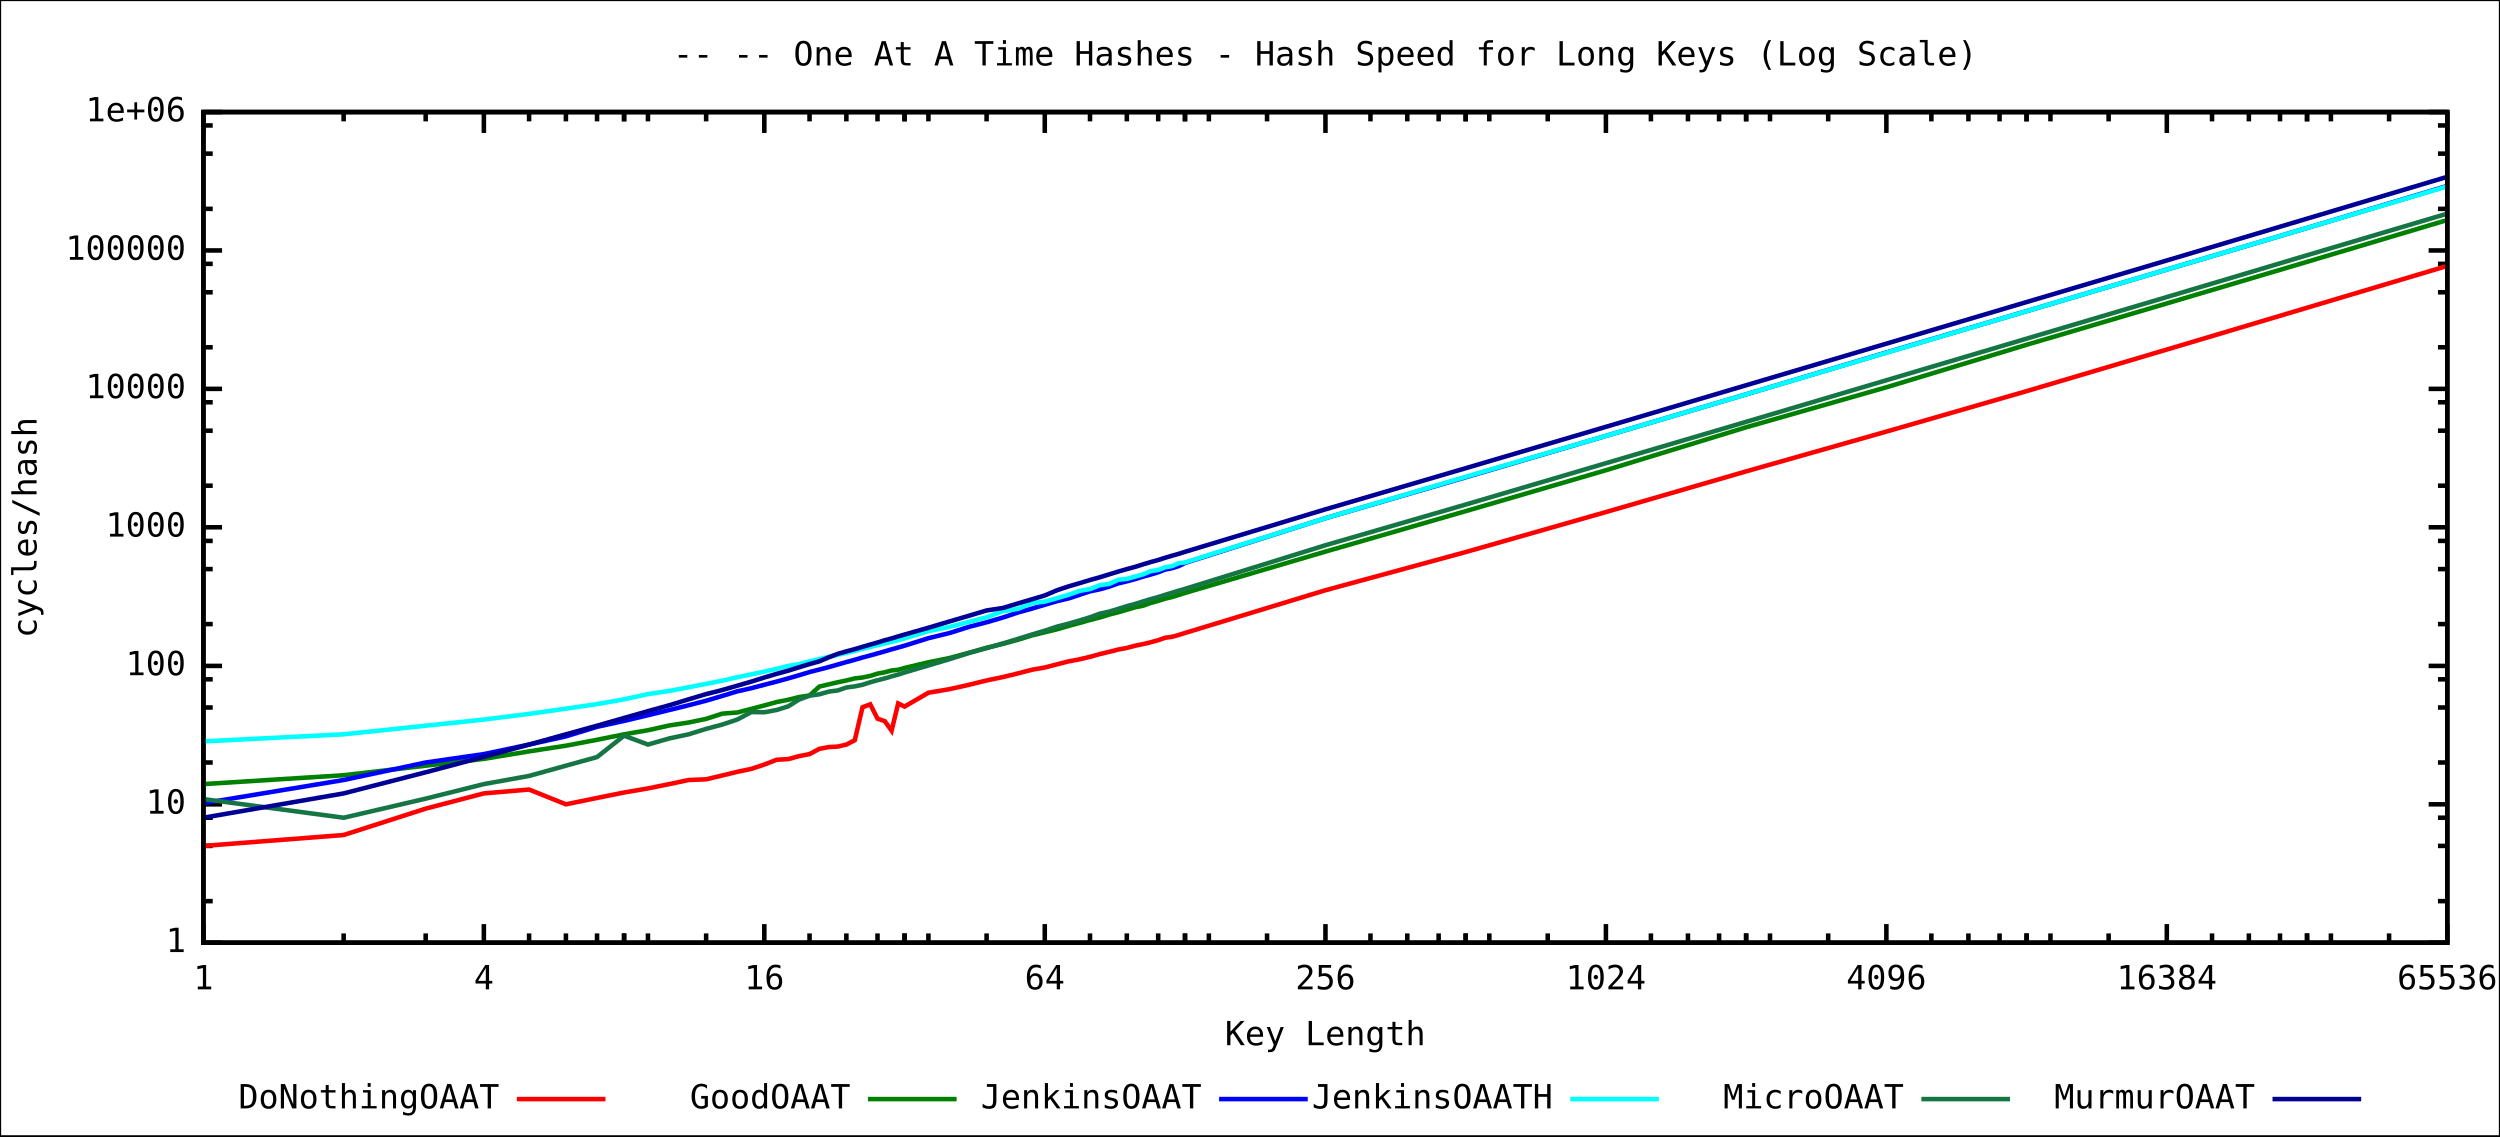
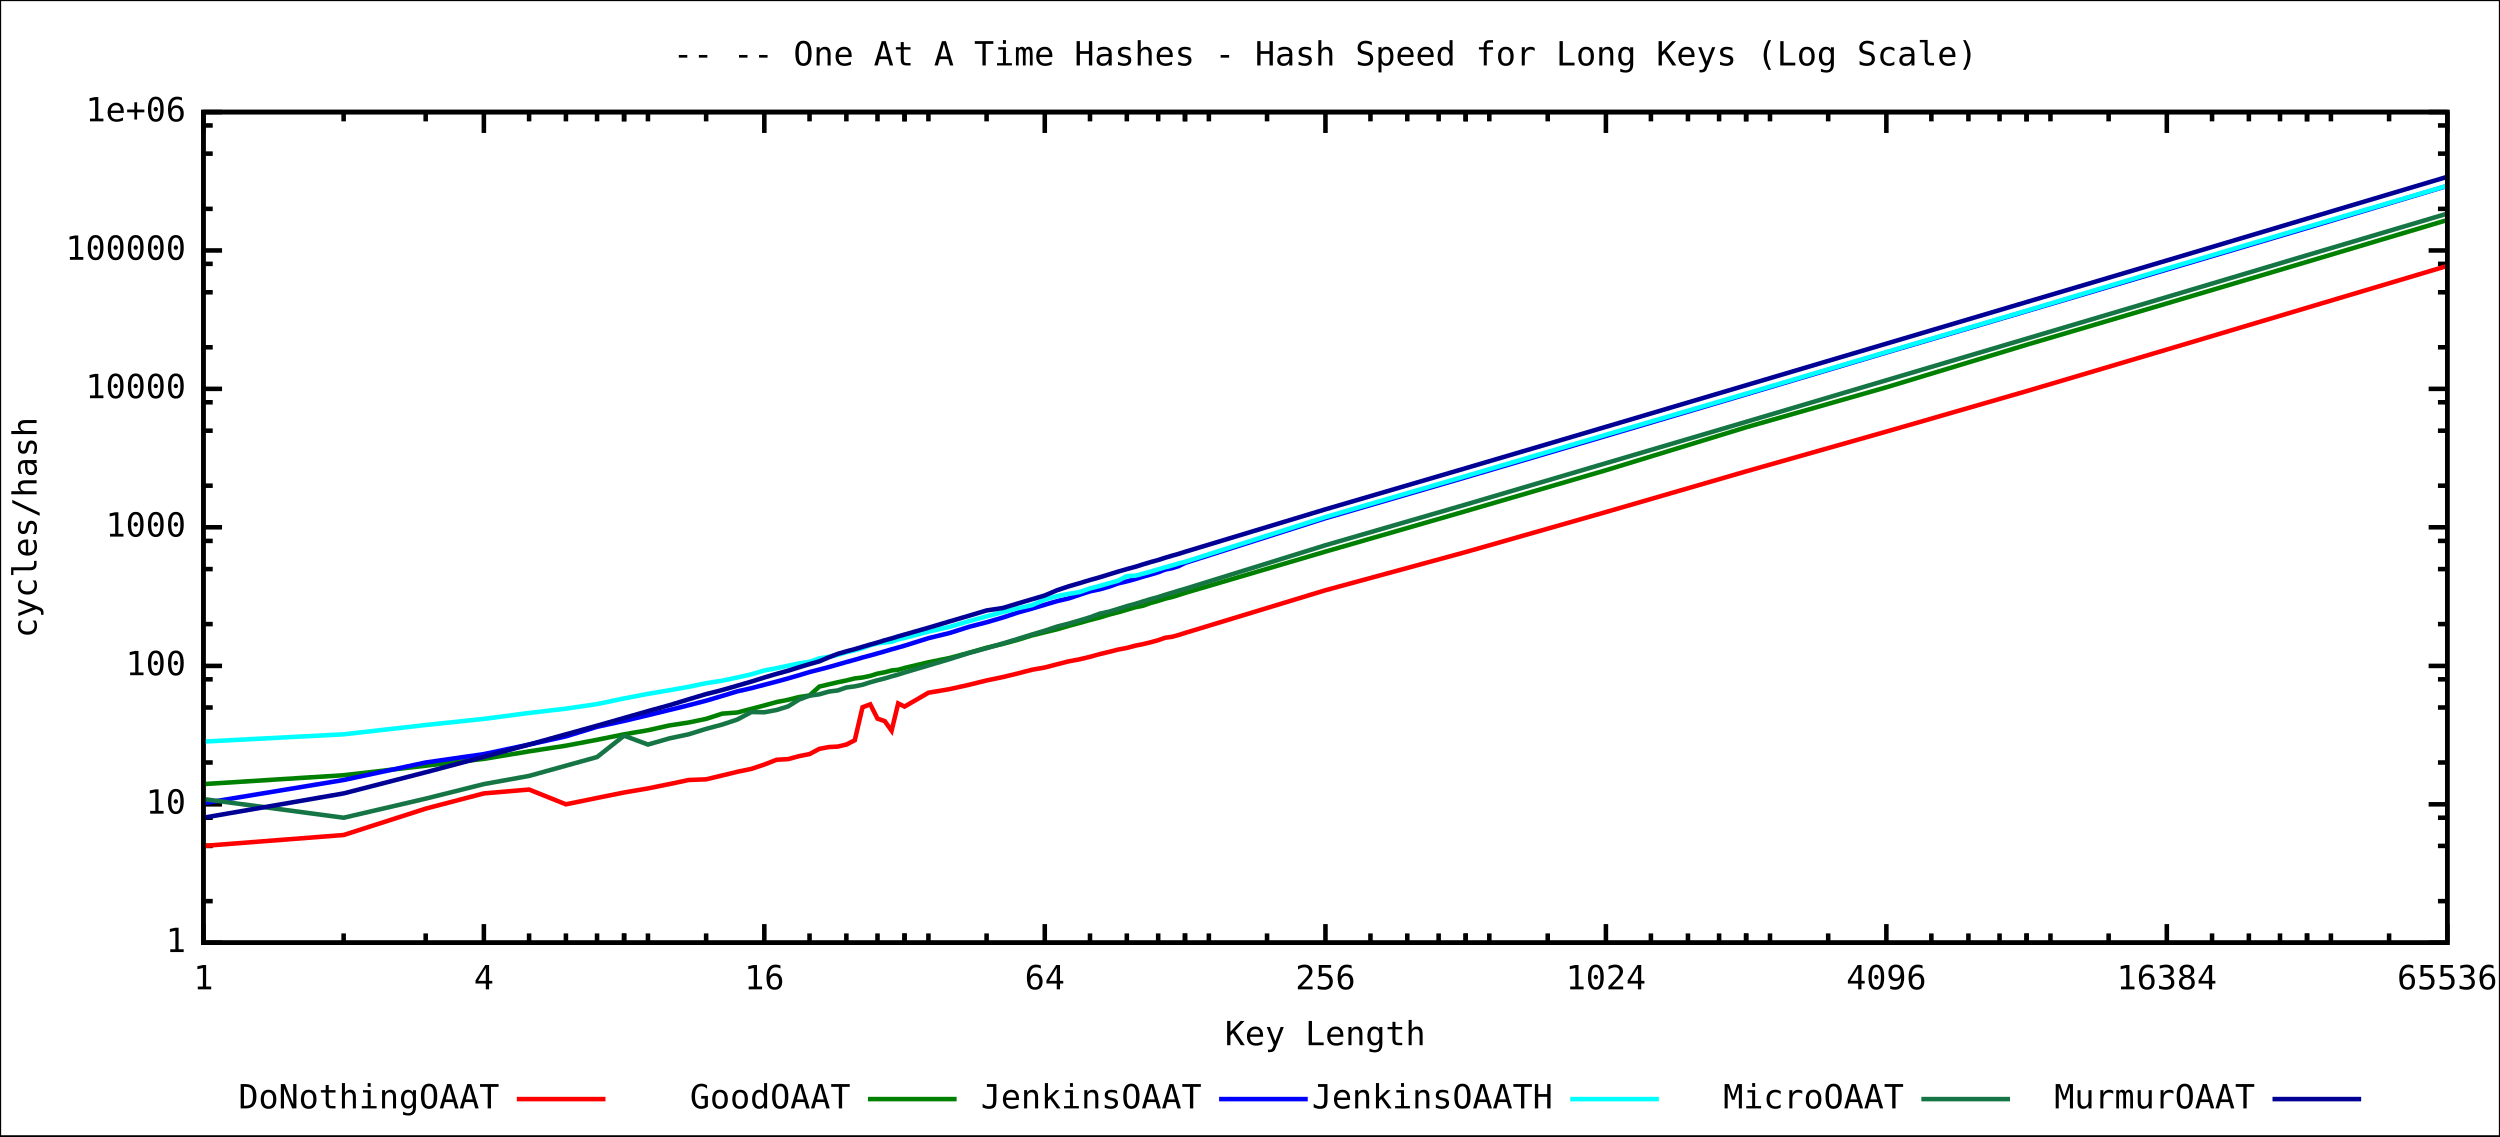
<svg xmlns="http://www.w3.org/2000/svg" xmlns:xlink="http://www.w3.org/1999/xlink" width="1100" height="500" viewBox="0 0 1100 500">
  <rect x="0" y="0" width="1100" height="500" fill="#ffffff" stroke="black" stroke-width="1" />
  <g id="gnuplot_canvas">
    <defs>
      <circle id="gpDot" r="0.5" stroke-width="0.5" />
      <path id="gpPt0" stroke-width="0.244" stroke="currentColor" d="M-1,0 h2 M0,-1 v2" />
      <path id="gpPt1" stroke-width="0.244" stroke="currentColor" d="M-1,-1 L1,1 M1,-1 L-1,1" />
      <path id="gpPt2" stroke-width="0.244" stroke="currentColor" d="M-1,0 L1,0 M0,-1 L0,1 M-1,-1 L1,1 M-1,1 L1,-1" />
      <rect id="gpPt3" stroke-width="0.244" stroke="currentColor" x="-1" y="-1" width="2" height="2" />
      <rect id="gpPt4" stroke-width="0.244" stroke="currentColor" fill="currentColor" x="-1" y="-1" width="2" height="2" />
      <circle id="gpPt5" stroke-width="0.244" stroke="currentColor" cx="0" cy="0" r="1" />
      <use xlink:href="#gpPt5" id="gpPt6" fill="currentColor" stroke="none" />
      <path id="gpPt7" stroke-width="0.244" stroke="currentColor" d="M0,-1.33 L-1.33,0.67 L1.33,0.67 z" />
      <use xlink:href="#gpPt7" id="gpPt8" fill="currentColor" stroke="none" />
      <use xlink:href="#gpPt7" id="gpPt9" stroke="currentColor" transform="rotate(180)" />
      <use xlink:href="#gpPt9" id="gpPt10" fill="currentColor" stroke="none" />
      <use xlink:href="#gpPt3" id="gpPt11" stroke="currentColor" transform="rotate(45)" />
      <use xlink:href="#gpPt11" id="gpPt12" fill="currentColor" stroke="none" />
    </defs>
    <g style="fill:none; color:white; stroke:black; stroke-width:2.00; stroke-linecap:butt; stroke-linejoin:miter">
</g>
    <g style="fill:none; color:black; stroke:currentColor; stroke-width:2.00; stroke-linecap:butt; stroke-linejoin:miter">
      <path stroke="black" d="M89.5,414.8 L97.7,414.8 M1076.8,414.8 L1068.6,414.8  h0.01" />
      <g transform="translate(81.8,418.9)" style="stroke:none; fill:black; font-family:mono; font-size:11.00pt; text-anchor:end">
        <text> 1</text>
      </g>
      <path stroke="black" d="M89.5,396.5 L93.6,396.5 M1076.8,396.5 L1072.7,396.5 M89.5,372.2 L93.6,372.2 M1076.8,372.2 L1072.7,372.2    M89.5,359.8 L93.6,359.8 M1076.8,359.8 L1072.7,359.8 M89.5,353.9 L97.7,353.9 M1076.8,353.9 L1068.6,353.9     h0.01" />
      <g transform="translate(81.8,358.0)" style="stroke:none; fill:black; font-family:mono; font-size:11.00pt; text-anchor:end">
        <text> 10</text>
      </g>
      <path stroke="black" d="M89.5,335.5 L93.6,335.5 M1076.8,335.5 L1072.7,335.5 M89.5,311.3 L93.6,311.3 M1076.8,311.3 L1072.7,311.3    M89.5,298.9 L93.6,298.9 M1076.8,298.9 L1072.7,298.9 M89.5,293.0 L97.7,293.0 M1076.8,293.0 L1068.6,293.0     h0.01" />
      <g transform="translate(81.8,297.1)" style="stroke:none; fill:black; font-family:mono; font-size:11.00pt; text-anchor:end">
        <text> 100</text>
      </g>
      <path stroke="black" d="M89.5,274.6 L93.6,274.6 M1076.8,274.6 L1072.7,274.6 M89.5,250.4 L93.6,250.4 M1076.8,250.4 L1072.7,250.4    M89.5,238.0 L93.6,238.0 M1076.8,238.0 L1072.7,238.0 M89.5,232.0 L97.7,232.0 M1076.8,232.0 L1068.6,232.0     h0.01" />
      <g transform="translate(81.8,236.1)" style="stroke:none; fill:black; font-family:mono; font-size:11.00pt; text-anchor:end">
        <text> 1000</text>
      </g>
      <path stroke="black" d="M89.5,213.7 L93.6,213.7 M1076.8,213.7 L1072.7,213.7 M89.5,189.5 L93.6,189.5 M1076.8,189.5 L1072.7,189.5    M89.5,177.0 L93.6,177.0 M1076.8,177.0 L1072.7,177.0 M89.5,171.1 L97.7,171.1 M1076.8,171.1 L1068.6,171.1     h0.01" />
      <g transform="translate(81.8,175.2)" style="stroke:none; fill:black; font-family:mono; font-size:11.00pt; text-anchor:end">
        <text> 10000</text>
      </g>
      <path stroke="black" d="M89.5,152.8 L93.6,152.8 M1076.8,152.8 L1072.7,152.8 M89.5,128.6 L93.6,128.6 M1076.8,128.6 L1072.7,128.6    M89.5,116.1 L93.6,116.1 M1076.8,116.1 L1072.7,116.1 M89.5,110.2 L97.7,110.2 M1076.8,110.2 L1068.6,110.2     h0.01" />
      <g transform="translate(81.8,114.3)" style="stroke:none; fill:black; font-family:mono; font-size:11.00pt; text-anchor:end">
        <text> 100000</text>
      </g>
      <path stroke="black" d="M89.5,91.9 L93.6,91.9 M1076.8,91.9 L1072.7,91.9 M89.5,67.6 L93.6,67.6 M1076.8,67.6 L1072.7,67.6    M89.5,55.2 L93.6,55.2 M1076.8,55.2 L1072.7,55.2 M89.5,49.3 L97.7,49.3 M1076.8,49.3 L1068.6,49.3     h0.01" />
      <g transform="translate(81.8,53.4)" style="stroke:none; fill:black; font-family:mono; font-size:11.00pt; text-anchor:end">
        <text> 1e+06</text>
      </g>
      <path stroke="black" d="M89.5,414.8 L89.5,406.6 M89.5,49.3 L89.5,57.5  h0.01" />
      <g transform="translate(89.5,435.3)" style="stroke:none; fill:black; font-family:mono; font-size:11.00pt; text-anchor:middle">
        <text> 1</text>
      </g>
      <path stroke="black" d="M151.2,414.8 L151.2,410.7 M151.2,49.3 L151.2,53.4 M187.3,414.8 L187.3,410.7 M187.3,49.3 L187.3,53.4    M212.9,414.8 L212.9,410.7 M212.9,49.3 L212.9,53.4 M232.8,414.8 L232.8,410.7 M232.8,49.3 L232.8,53.4    M249.0,414.8 L249.0,410.7 M249.0,49.3 L249.0,53.4 M262.7,414.8 L262.7,410.7 M262.7,49.3 L262.7,53.4    M274.6,414.8 L274.6,410.7 M274.6,49.3 L274.6,53.4 M285.1,414.8 L285.1,410.7 M285.1,49.3 L285.1,53.4    M212.9,414.8 L212.9,406.6 M212.9,49.3 L212.9,57.5  h0.01" />
      <g transform="translate(212.9,435.3)" style="stroke:none; fill:black; font-family:mono; font-size:11.00pt; text-anchor:middle">
        <text> 4</text>
      </g>
      <path stroke="black" d="M274.6,414.8 L274.6,410.7 M274.6,49.3 L274.6,53.4 M310.7,414.8 L310.7,410.7 M310.7,49.3 L310.7,53.4    M336.3,414.8 L336.3,410.7 M336.3,49.3 L336.3,53.4 M356.2,414.8 L356.2,410.7 M356.2,49.3 L356.2,53.4    M372.4,414.8 L372.4,410.7 M372.4,49.3 L372.4,53.4 M386.1,414.8 L386.1,410.7 M386.1,49.3 L386.1,53.4    M398.0,414.8 L398.0,410.7 M398.0,49.3 L398.0,53.4 M408.5,414.8 L408.5,410.7 M408.5,49.3 L408.5,53.4    M336.3,414.8 L336.3,406.6 M336.3,49.3 L336.3,57.5  h0.01" />
      <g transform="translate(336.3,435.3)" style="stroke:none; fill:black; font-family:mono; font-size:11.00pt; text-anchor:middle">
        <text> 16</text>
      </g>
      <path stroke="black" d="M398.0,414.8 L398.0,410.7 M398.0,49.3 L398.0,53.4 M434.1,414.8 L434.1,410.7 M434.1,49.3 L434.1,53.4    M459.7,414.8 L459.7,410.7 M459.7,49.3 L459.7,53.4 M479.6,414.8 L479.6,410.7 M479.6,49.3 L479.6,53.4    M495.8,414.8 L495.8,410.7 M495.8,49.3 L495.8,53.4 M509.6,414.8 L509.6,410.7 M509.6,49.3 L509.6,53.4    M521.4,414.8 L521.4,410.7 M521.4,49.3 L521.4,53.4 M531.9,414.8 L531.9,410.7 M531.9,49.3 L531.9,53.4    M459.7,414.8 L459.7,406.6 M459.7,49.3 L459.7,57.5  h0.01" />
      <g transform="translate(459.7,435.3)" style="stroke:none; fill:black; font-family:mono; font-size:11.00pt; text-anchor:middle">
        <text> 64</text>
      </g>
      <path stroke="black" d="M521.4,414.8 L521.4,410.7 M521.4,49.3 L521.4,53.4 M557.5,414.8 L557.5,410.7 M557.5,49.3 L557.5,53.4    M583.2,414.8 L583.2,410.7 M583.2,49.3 L583.2,53.4 M603.0,414.8 L603.0,410.7 M603.0,49.3 L603.0,53.4    M619.2,414.8 L619.2,410.7 M619.2,49.3 L619.2,53.4 M633.0,414.8 L633.0,410.7 M633.0,49.3 L633.0,53.4    M644.9,414.8 L644.9,410.7 M644.9,49.3 L644.9,53.4 M655.3,414.8 L655.3,410.7 M655.3,49.3 L655.3,53.4    M583.2,414.8 L583.2,406.6 M583.2,49.3 L583.2,57.5  h0.01" />
      <g transform="translate(583.2,435.3)" style="stroke:none; fill:black; font-family:mono; font-size:11.00pt; text-anchor:middle">
        <text> 256</text>
      </g>
      <path stroke="black" d="M644.9,414.8 L644.9,410.7 M644.9,49.3 L644.9,53.4 M681.0,414.8 L681.0,410.7 M681.0,49.3 L681.0,53.4    M706.6,414.8 L706.6,410.7 M706.6,49.3 L706.6,53.4 M726.4,414.8 L726.4,410.7 M726.4,49.3 L726.4,53.4    M742.7,414.8 L742.7,410.7 M742.7,49.3 L742.7,53.4 M756.4,414.8 L756.4,410.7 M756.4,49.3 L756.4,53.4    M768.3,414.8 L768.3,410.7 M768.3,49.3 L768.3,53.4 M778.8,414.8 L778.8,410.7 M778.8,49.3 L778.8,53.4    M706.6,414.8 L706.6,406.6 M706.6,49.3 L706.6,57.5  h0.01" />
      <g transform="translate(706.6,435.3)" style="stroke:none; fill:black; font-family:mono; font-size:11.00pt; text-anchor:middle">
        <text> 1024</text>
      </g>
      <path stroke="black" d="M768.3,414.8 L768.3,410.7 M768.3,49.3 L768.3,53.4 M804.4,414.8 L804.4,410.7 M804.4,49.3 L804.4,53.4    M830.0,414.8 L830.0,410.7 M830.0,49.3 L830.0,53.4 M849.8,414.8 L849.8,410.7 M849.8,49.3 L849.8,53.4    M866.1,414.8 L866.1,410.7 M866.1,49.3 L866.1,53.4 M879.8,414.8 L879.8,410.7 M879.8,49.3 L879.8,53.4    M891.7,414.8 L891.7,410.7 M891.7,49.3 L891.7,53.4 M902.2,414.8 L902.2,410.7 M902.2,49.3 L902.2,53.4    M830.0,414.8 L830.0,406.6 M830.0,49.3 L830.0,57.5  h0.01" />
      <g transform="translate(830.0,435.3)" style="stroke:none; fill:black; font-family:mono; font-size:11.00pt; text-anchor:middle">
        <text> 4096</text>
      </g>
      <path stroke="black" d="M891.7,414.8 L891.7,410.7 M891.7,49.3 L891.7,53.4 M927.8,414.8 L927.8,410.7 M927.8,49.3 L927.8,53.4    M953.4,414.8 L953.4,410.7 M953.4,49.3 L953.4,53.4 M973.3,414.8 L973.3,410.7 M973.3,49.3 L973.3,53.4    M989.5,414.8 L989.5,410.7 M989.5,49.3 L989.5,53.4 M1003.2,414.8 L1003.2,410.7 M1003.2,49.3 L1003.2,53.4    M1015.1,414.8 L1015.1,410.7 M1015.1,49.3 L1015.1,53.4 M1025.6,414.8 L1025.6,410.7 M1025.6,49.3 L1025.6,53.4    M953.4,414.8 L953.4,406.6 M953.4,49.3 L953.4,57.5  h0.01" />
      <g transform="translate(953.4,435.3)" style="stroke:none; fill:black; font-family:mono; font-size:11.00pt; text-anchor:middle">
        <text> 16384</text>
      </g>
      <path stroke="black" d="M1015.1,414.8 L1015.1,410.7 M1015.1,49.3 L1015.1,53.4 M1051.2,414.8 L1051.2,410.7 M1051.2,49.3 L1051.2,53.4    M1076.8,414.8 L1076.8,410.7 M1076.8,49.3 L1076.8,53.4 M1076.8,414.8 L1076.8,406.6 M1076.8,49.3 L1076.8,57.5     h0.01" />
      <g transform="translate(1076.8,435.3)" style="stroke:none; fill:black; font-family:mono; font-size:11.00pt; text-anchor:middle">
        <text> 65536</text>
      </g>
      <path stroke="black" d="M89.5,49.3 L89.5,414.8 L1076.8,414.8 L1076.8,49.3 L89.5,49.3 Z  h0.01" />
      <g transform="translate(16.1,232.1) rotate(270)" style="stroke:none; fill:black; font-family:mono; font-size:11.00pt; text-anchor:middle">
        <text>cycles/hash</text>
      </g>
      <g transform="translate(583.1,459.9)" style="stroke:none; fill:black; font-family:mono; font-size:11.00pt; text-anchor:middle">
        <text>Key Length</text>
      </g>
      <g transform="translate(583.1,28.8)" style="stroke:none; fill:black; font-family:mono; font-size:11.00pt; text-anchor:middle">
        <text>
          <a href="One_At_A_Time_Hashes.short.svg">--</a>
          <a href="One_At_A_Time_Hashes.medium.svg">--</a> One At A Time Hashes - Hash Speed for Long Keys (Log Scale)</text>
      </g>
    </g>
    <g id="DoNothingOAAT">
      <g style="fill:none; color:red; stroke:currentColor; stroke-width:2.00; stroke-linecap:butt; stroke-linejoin:miter">
        <g visibility="visible">
          <g transform="translate(219.7,487.7)" style="stroke:none; fill:black; font-family:mono; font-size:11.00pt; text-anchor:end">
            <text>DoNothingOAAT</text>
          </g>
          <path d="M227.4,483.6 L266.4,483.6  h0.01" />
        </g>
        <path d="M89.5,372.2 L151.2,367.4 L187.3,355.8 L212.9,349.1 L232.8,347.4 L249.0,353.9 L262.7,351.1 L274.6,348.7    L285.1,346.9 L294.5,345.0 L303.0,343.2 L310.7,342.9 L317.8,341.2 L324.4,339.6 L330.6,338.3 L336.3,336.4    L341.7,334.3 L346.8,334.0 L351.6,332.7 L356.2,331.8 L360.5,329.5 L364.7,328.7 L368.6,328.5 L372.4,327.6    L376.1,325.7 L379.5,311.2 L382.9,309.9 L386.1,316.2 L389.3,317.3 L392.3,321.5 L395.2,309.5 L398.0,310.9    L408.5,304.8 L417.9,303.2 L426.4,301.3 L434.1,299.4 L441.3,297.9 L447.9,296.3 L454.0,294.7 L459.7,293.7    L465.1,292.3 L470.2,291.0 L475.0,290.1 L479.6,289.0 L483.9,287.8 L488.1,286.8 L492.0,285.8 L495.8,285.1    L499.5,284.1 L503.0,283.4 L506.3,282.6 L509.6,281.7 L512.7,280.6 L515.7,280.2 L518.6,279.4 L521.4,278.5    L583.2,259.7 L644.9,242.9 L706.6,225.3 L768.3,207.4 L830.0,189.9 L891.7,172.1 L953.4,153.8 L1015.1,135.4    L1076.8,117.0  h0.01" />
      </g>
    </g>
    <g id="GoodOAAT">
      <g style="fill:none; color:green; stroke:currentColor; stroke-width:2.00; stroke-linecap:butt; stroke-linejoin:miter">
        <g visibility="visible">
          <g transform="translate(374.2,487.7)" style="stroke:none; fill:black; font-family:mono; font-size:11.00pt; text-anchor:end">
            <text>GoodOAAT</text>
          </g>
          <path d="M381.9,483.6 L420.9,483.6  h0.01" />
        </g>
        <path d="M89.5,345.0 L151.2,341.1 L187.3,336.9 L212.9,333.9 L232.8,330.6 L249.0,328.1 L262.7,325.5 L274.6,323.1    L285.1,321.3 L294.5,319.2 L303.0,317.9 L310.7,316.3 L317.8,314.0 L324.4,313.5 L330.6,311.9 L336.3,310.4    L341.7,308.9 L346.8,307.9 L351.6,306.7 L356.2,306.0 L360.5,302.1 L364.7,301.1 L368.6,300.2 L372.4,299.4    L376.1,298.5 L379.5,298.1 L382.9,297.4 L386.1,296.4 L389.3,295.8 L392.3,295.0 L395.2,294.7 L398.0,293.9    L408.5,291.4 L417.9,289.5 L426.4,287.2 L434.1,285.0 L441.3,283.3 L447.9,281.5 L454.0,279.6 L459.7,278.2    L465.1,276.9 L470.2,275.4 L475.0,274.1 L479.6,272.8 L483.9,271.7 L488.1,270.4 L492.0,269.4 L495.8,268.3    L499.5,267.2 L503.0,266.5 L506.3,265.3 L509.6,264.4 L512.7,263.4 L515.7,262.7 L518.6,261.8 L521.4,260.9    L583.2,242.7 L644.9,224.9 L706.6,206.9 L768.3,188.0 L830.0,170.4 L891.7,151.7 L953.4,133.5 L1015.1,115.2    L1076.8,96.8  h0.01" />
      </g>
    </g>
    <g id="JenkinsOAAT">
      <g style="fill:none; color:blue; stroke:currentColor; stroke-width:2.00; stroke-linecap:butt; stroke-linejoin:miter">
        <g visibility="visible">
          <g transform="translate(528.7,487.7)" style="stroke:none; fill:black; font-family:mono; font-size:11.00pt; text-anchor:end">
            <text>JenkinsOAAT</text>
          </g>
          <path d="M536.4,483.6 L575.4,483.6  h0.01" />
        </g>
        <path d="M89.5,353.4 L151.2,343.2 L187.3,335.5 L212.9,331.8 L232.8,327.6 L249.0,324.0 L262.7,319.8 L274.6,317.2    L285.1,314.7 L294.5,312.4 L303.0,310.3 L310.7,308.3 L317.8,306.2 L324.4,304.2 L330.6,302.8 L336.3,301.3    L341.7,299.9 L346.8,298.5 L351.6,297.1 L356.2,295.7 L360.5,294.6 L364.7,293.5 L368.6,292.4 L372.4,291.3    L376.1,290.3 L379.5,289.3 L382.9,288.4 L386.1,287.5 L389.3,286.6 L392.3,285.7 L395.2,284.9 L398.0,284.1    L408.5,280.8 L417.9,278.5 L426.4,275.8 L434.1,273.8 L441.3,271.7 L447.9,269.5 L454.0,267.8 L459.7,266.1    L465.1,264.5 L470.2,263.3 L475.0,261.7 L479.6,260.2 L483.9,259.3 L488.1,258.1 L492.0,256.7 L495.8,255.8    L499.5,254.8 L503.0,253.7 L506.3,252.8 L509.6,251.8 L512.7,250.6 L515.7,250.0 L518.6,249.1 L521.4,247.7    L583.2,228.0 L644.9,210.0 L706.6,191.8 L768.3,173.5 L830.0,155.1 L891.7,136.9 L953.4,118.6 L1015.1,100.3    L1076.8,81.8  h0.01" />
      </g>
    </g>
    <g id="JenkinsOAATH">
      <g style="fill:none; color:cyan; stroke:currentColor; stroke-width:2.00; stroke-linecap:butt; stroke-linejoin:miter">
        <g visibility="visible">
          <g transform="translate(683.2,487.7)" style="stroke:none; fill:black; font-family:mono; font-size:11.00pt; text-anchor:end">
            <text>JenkinsOAATH</text>
          </g>
          <path d="M690.9,483.6 L729.9,483.6  h0.01" />
        </g>
-         <path d="M89.5,326.2 L151.2,323.1 L187.3,319.3 L212.9,316.6 L232.8,314.1 L249.0,311.8 L262.7,309.8 L274.6,307.7    L285.1,305.4 L294.5,304.0 L303.0,302.4 L310.7,300.9 L317.8,299.5 L324.4,298.0 L330.6,296.7 L336.3,295.5    L341.7,294.3 L346.8,293.0 L351.6,292.2 L356.2,291.0 L360.5,290.0 L364.7,289.0 L368.6,288.1 L372.4,287.3    L376.1,286.4 L379.5,285.5 L382.9,284.7 L386.1,283.9 L389.3,283.1 L392.3,282.4 L395.2,281.7 L398.0,280.9    L408.5,277.7 L417.9,275.8 L426.4,273.6 L434.1,271.6 L441.3,268.9 L447.9,267.9 L454.0,265.4 L459.7,264.7    L465.1,263.2 L470.2,261.7 L475.0,260.0 L479.6,259.2 L483.9,257.5 L488.1,256.9 L492.0,255.1 L495.8,254.7    L499.5,253.7 L503.0,252.7 L506.3,251.3 L509.6,250.8 L512.7,249.6 L515.7,249.1 L518.6,247.8 L521.4,247.5    L583.2,228.0 L644.9,209.8 L706.6,191.8 L768.3,173.5 L830.0,155.2 L891.7,136.9 L953.4,118.6 L1015.1,100.3    L1076.8,82.0  h0.01" />
+         <path d="M89.5,326.3 L151.2,323.1 L187.3,319.0 L212.9,316.3 L232.8,313.7 L249.0,311.8 L262.7,309.8 L274.6,307.3    L285.1,305.3 L294.5,303.7 L303.0,302.2 L310.7,300.6 L317.8,299.5 L324.4,298.1 L330.6,296.7 L336.3,295.0    L341.7,294.0 L346.8,292.9 L351.6,291.9 L356.2,291.2 L360.5,289.7 L364.7,289.0 L368.6,288.1 L372.4,287.0    L376.1,286.1 L379.5,285.2 L382.9,283.9 L386.1,283.1 L389.3,282.7 L392.3,282.4 L395.2,281.3 L398.0,280.7    L408.5,277.9 L417.9,275.8 L426.4,273.3 L434.1,271.2 L441.3,269.3 L447.9,267.6 L454.0,266.3 L459.7,263.8    L465.1,262.3 L470.2,261.3 L475.0,260.5 L479.6,258.9 L483.9,257.8 L488.1,256.6 L492.0,255.5 L495.8,253.5    L499.5,253.3 L503.0,252.4 L506.3,251.5 L509.6,250.5 L512.7,249.6 L515.7,248.8 L518.6,247.9 L521.4,247.2    L583.2,227.5 L644.9,209.5 L706.6,191.3 L768.3,173.2 L830.0,154.9 L891.7,136.7 L953.4,118.2 L1015.1,99.9    L1076.8,81.7  h0.01" />
      </g>
    </g>
    <g id="MicroOAAT">
      <g style="fill:none; color:#157545; stroke:currentColor; stroke-width:2.00; stroke-linecap:butt; stroke-linejoin:miter">
        <g visibility="visible">
          <g transform="translate(837.7,487.7)" style="stroke:none; fill:black; font-family:mono; font-size:11.00pt; text-anchor:end">
            <text>MicroOAAT</text>
          </g>
          <path d="M845.4,483.6 L884.4,483.6  h0.01" />
        </g>
        <path d="M89.5,351.6 L151.2,359.8 L187.3,351.4 L212.9,345.0 L232.8,341.4 L249.0,336.9 L262.7,333.1 L274.6,323.7    L285.1,327.6 L294.5,324.9 L303.0,323.1 L310.7,320.7 L317.8,318.8 L324.4,316.6 L330.6,313.3 L336.3,313.4    L341.7,312.4 L346.8,310.8 L351.6,307.8 L356.2,306.1 L360.5,305.5 L364.7,304.3 L368.6,303.8 L372.4,302.5    L376.1,302.0 L379.5,301.3 L382.9,300.2 L386.1,299.3 L389.3,298.5 L392.3,297.6 L395.2,296.8 L398.0,295.9    L408.5,292.8 L417.9,290.0 L426.4,287.3 L434.1,285.2 L441.3,283.1 L447.9,281.1 L454.0,279.2 L459.7,277.5    L465.1,275.7 L470.2,274.4 L475.0,273.0 L479.6,271.6 L483.9,270.0 L488.1,269.1 L492.0,267.9 L495.8,266.7    L499.5,265.7 L503.0,264.6 L506.3,263.6 L509.6,262.7 L512.7,261.7 L515.7,260.8 L518.6,259.9 L521.4,259.1    L583.2,239.9 L644.9,222.0 L706.6,203.8 L768.3,185.6 L830.0,167.3 L891.7,149.0 L953.4,130.7 L1015.1,112.3    L1076.8,94.0  h0.01" />
      </g>
    </g>
    <g id="MurmurOAAT">
      <g style="fill:none; color:#000094; stroke:currentColor; stroke-width:2.00; stroke-linecap:butt; stroke-linejoin:miter">
        <g visibility="visible">
          <g transform="translate(992.2,487.7)" style="stroke:none; fill:black; font-family:mono; font-size:11.00pt; text-anchor:end">
            <text>MurmurOAAT</text>
          </g>
          <path d="M999.9,483.6 L1038.9,483.6  h0.01" />
        </g>
        <path d="M89.5,359.8 L151.2,349.1 L187.3,339.8 L212.9,333.0 L232.8,327.6 L249.0,323.1 L262.7,319.3 L274.6,315.9    L285.1,312.9 L294.5,310.3 L303.0,307.7 L310.7,305.4 L317.8,303.6 L324.4,301.7 L330.6,299.9 L336.3,298.1    L341.7,296.5 L346.8,295.1 L351.6,293.6 L356.2,292.2 L360.5,291.0 L364.7,289.2 L368.6,287.7 L372.4,286.6    L376.1,285.6 L379.5,284.6 L382.9,283.6 L386.1,282.7 L389.3,281.7 L392.3,280.9 L395.2,280.0 L398.0,279.2    L408.5,276.2 L417.9,273.4 L426.4,270.9 L434.1,268.6 L441.3,267.5 L447.9,265.5 L454.0,263.7 L459.7,262.0    L465.1,259.7 L470.2,258.0 L475.0,256.6 L479.6,255.2 L483.9,254.0 L488.1,252.7 L492.0,251.5 L495.8,250.4    L499.5,249.4 L503.0,248.3 L506.3,247.3 L509.6,246.4 L512.7,245.4 L515.7,244.5 L518.6,243.7 L521.4,242.8    L583.2,224.1 L644.9,206.0 L706.6,187.8 L768.3,169.5 L830.0,151.2 L891.7,132.9 L953.4,114.6 L1015.1,96.2    L1076.8,77.8  h0.01" />
      </g>
    </g>
    <g style="fill:none; color:black; stroke:currentColor; stroke-width:2.00; stroke-linecap:butt; stroke-linejoin:miter">
      <path stroke="black" d="M89.5,49.3 L89.5,414.8 L1076.8,414.8 L1076.8,49.3 L89.5,49.3 Z  h0.01" />
    </g>
  </g>
  <text id="coord_text" text-anchor="start" pointer-events="none" font-size="12" font-family="Arial" visibility="hidden"> </text>
</svg>
